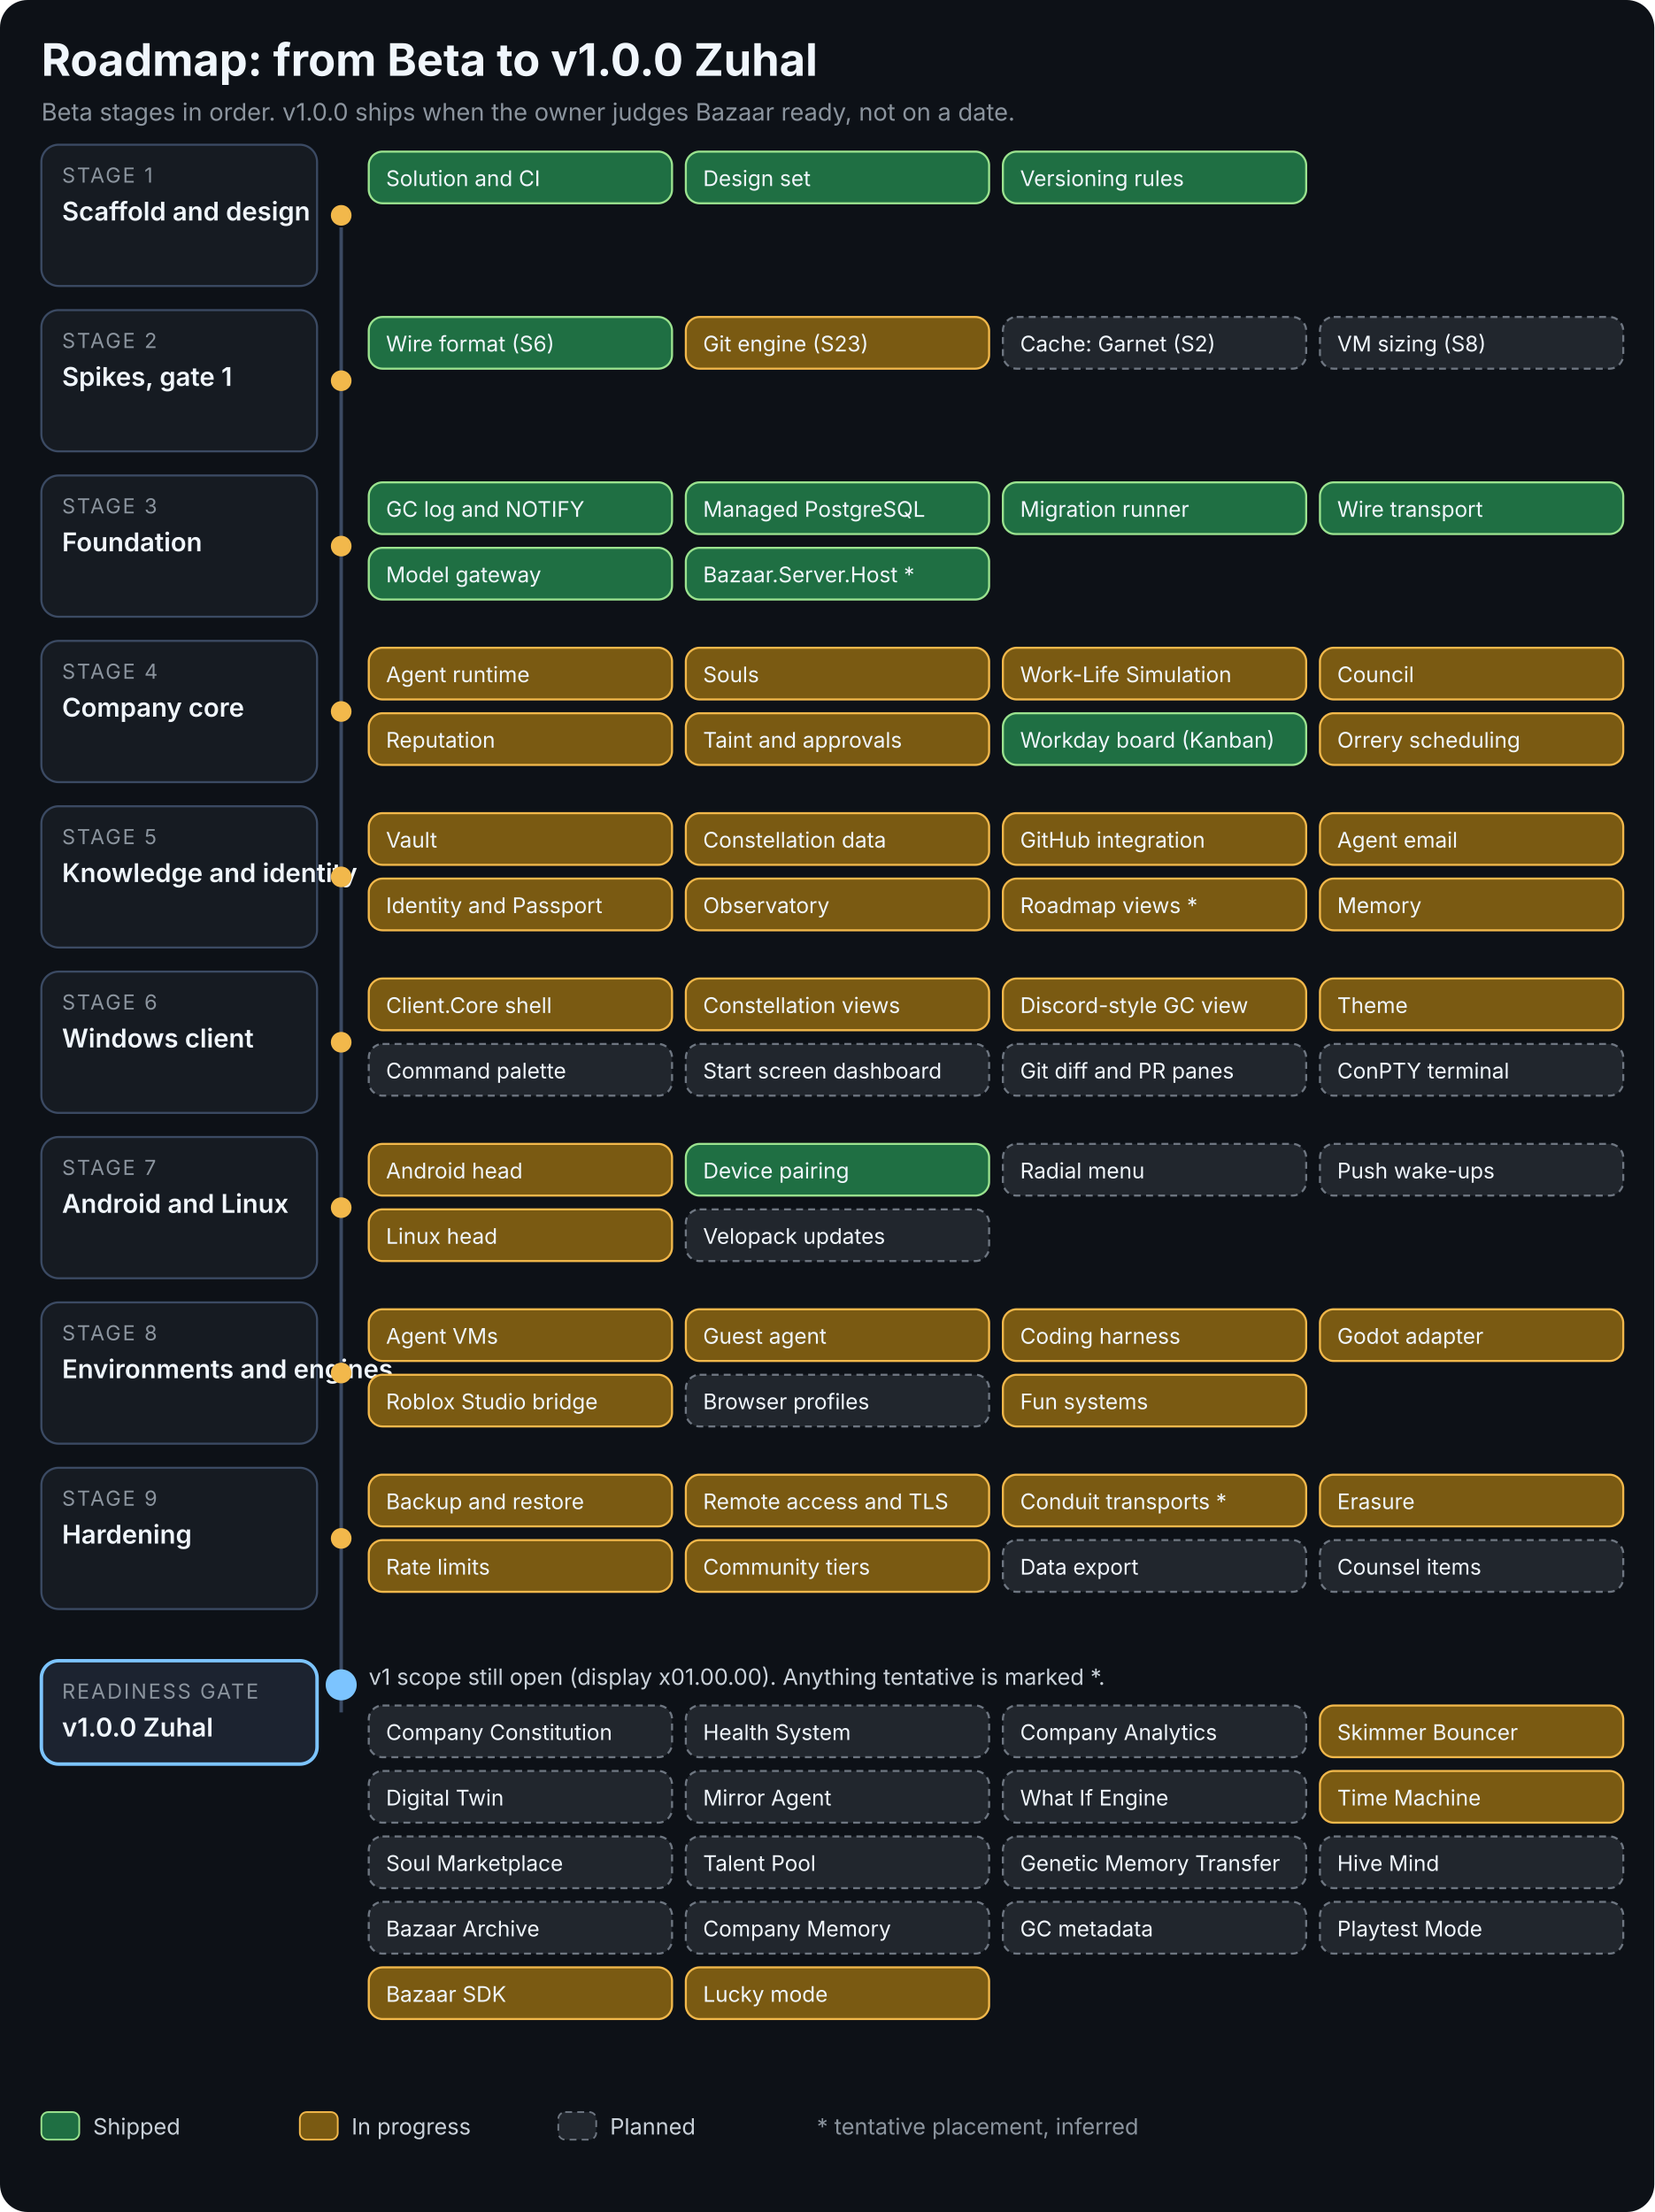
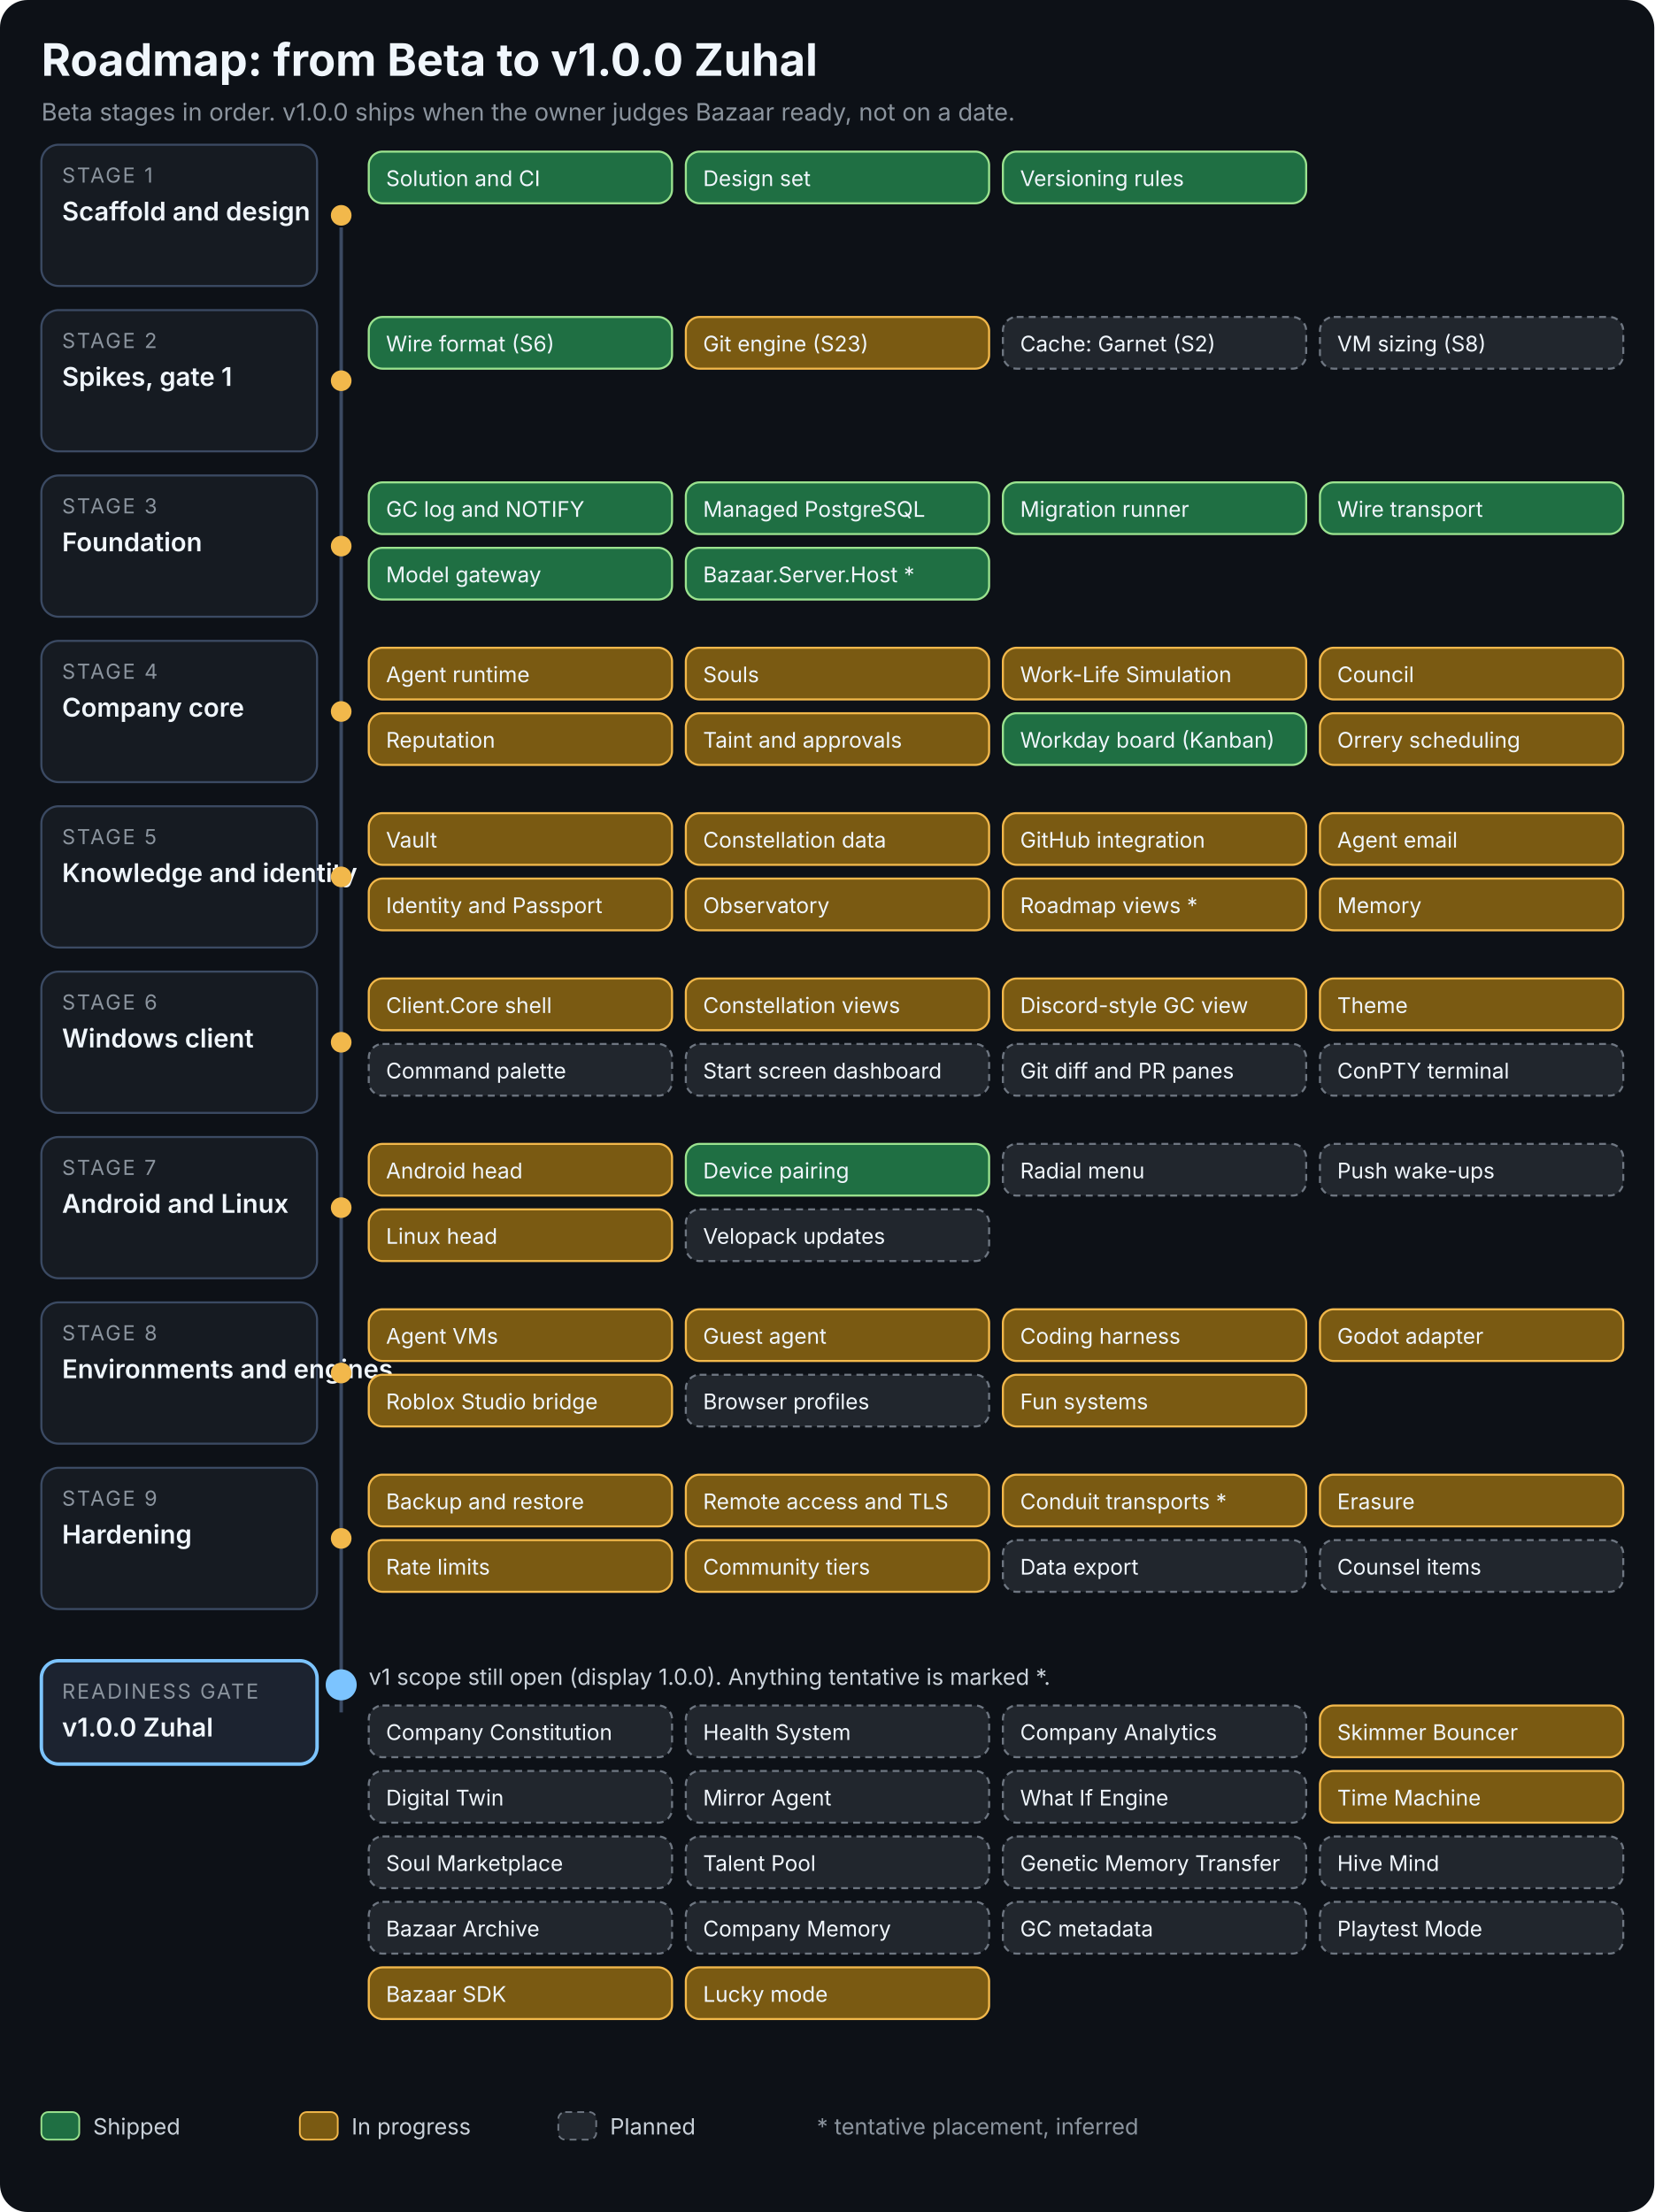
<svg xmlns="http://www.w3.org/2000/svg" viewBox="0 0 960 1284" role="img" aria-labelledby="t d">
  <rect width="960" height="1284" rx="16" fill="#0d1117" />
  <text x="24" y="44" font-family="system-ui, -apple-system, Segoe UI, sans-serif" font-size="26" font-weight="700" fill="#f0f6fc">Roadmap: from Beta to v1.0.0 Zuhal</text>
  <text x="24" y="70" font-family="system-ui, -apple-system, Segoe UI, sans-serif" font-size="14" fill="#8b949e">Beta stages in order. v1.0.0 ships when the owner judges Bazaar ready, not on a date.</text>
  <line x1="198" y1="132" x2="198" y2="994" stroke="#3b4a63" stroke-width="2" />
  <rect x="24" y="84" width="160" height="82" rx="10" fill="#161b22" stroke="#3b4a63" stroke-width="1.2" />
  <text x="36" y="106" font-family="system-ui, -apple-system, Segoe UI, sans-serif" font-size="12" fill="#8b949e" letter-spacing="1">STAGE 1</text>
  <text x="36" y="128" font-family="system-ui, -apple-system, Segoe UI, sans-serif" font-size="15" font-weight="600" fill="#f0f6fc">Scaffold and design</text>
  <circle cx="198" cy="125" r="6" fill="#f2b84b" />
  <rect x="214" y="88" width="176" height="30" rx="8" fill="#1f6f43" stroke="#9be38f" stroke-width="1.2" />
  <text x="224" y="108" font-family="system-ui, -apple-system, Segoe UI, sans-serif" font-size="12.5" fill="#f0f6fc">Solution and CI</text>
  <rect x="398" y="88" width="176" height="30" rx="8" fill="#1f6f43" stroke="#9be38f" stroke-width="1.2" />
  <text x="408" y="108" font-family="system-ui, -apple-system, Segoe UI, sans-serif" font-size="12.5" fill="#f0f6fc">Design set</text>
  <rect x="582" y="88" width="176" height="30" rx="8" fill="#1f6f43" stroke="#9be38f" stroke-width="1.2" />
  <text x="592" y="108" font-family="system-ui, -apple-system, Segoe UI, sans-serif" font-size="12.5" fill="#f0f6fc">Versioning rules</text>
  <rect x="24" y="180" width="160" height="82" rx="10" fill="#161b22" stroke="#3b4a63" stroke-width="1.2" />
  <text x="36" y="202" font-family="system-ui, -apple-system, Segoe UI, sans-serif" font-size="12" fill="#8b949e" letter-spacing="1">STAGE 2</text>
  <text x="36" y="224" font-family="system-ui, -apple-system, Segoe UI, sans-serif" font-size="15" font-weight="600" fill="#f0f6fc">Spikes, gate 1</text>
  <circle cx="198" cy="221" r="6" fill="#f2b84b" />
  <rect x="214" y="184" width="176" height="30" rx="8" fill="#1f6f43" stroke="#9be38f" stroke-width="1.2" />
  <text x="224" y="204" font-family="system-ui, -apple-system, Segoe UI, sans-serif" font-size="12.5" fill="#f0f6fc">Wire format (S6)</text>
  <rect x="398" y="184" width="176" height="30" rx="8" fill="#7a5a12" stroke="#f2b84b" stroke-width="1.2" />
  <text x="408" y="204" font-family="system-ui, -apple-system, Segoe UI, sans-serif" font-size="12.5" fill="#f0f6fc">Git engine (S23)</text>
  <rect x="582" y="184" width="176" height="30" rx="8" fill="#21262d" stroke="#6e7681" stroke-width="1.2" stroke-dasharray="4 3" />
  <text x="592" y="204" font-family="system-ui, -apple-system, Segoe UI, sans-serif" font-size="12.5" fill="#f0f6fc">Cache: Garnet (S2)</text>
  <rect x="766" y="184" width="176" height="30" rx="8" fill="#21262d" stroke="#6e7681" stroke-width="1.2" stroke-dasharray="4 3" />
  <text x="776" y="204" font-family="system-ui, -apple-system, Segoe UI, sans-serif" font-size="12.5" fill="#f0f6fc">VM sizing (S8)</text>
  <rect x="24" y="276" width="160" height="82" rx="10" fill="#161b22" stroke="#3b4a63" stroke-width="1.2" />
  <text x="36" y="298" font-family="system-ui, -apple-system, Segoe UI, sans-serif" font-size="12" fill="#8b949e" letter-spacing="1">STAGE 3</text>
  <text x="36" y="320" font-family="system-ui, -apple-system, Segoe UI, sans-serif" font-size="15" font-weight="600" fill="#f0f6fc">Foundation</text>
  <circle cx="198" cy="317" r="6" fill="#f2b84b" />
  <rect x="214" y="280" width="176" height="30" rx="8" fill="#1f6f43" stroke="#9be38f" stroke-width="1.2" />
  <text x="224" y="300" font-family="system-ui, -apple-system, Segoe UI, sans-serif" font-size="12.5" fill="#f0f6fc">GC log and NOTIFY</text>
  <rect x="398" y="280" width="176" height="30" rx="8" fill="#1f6f43" stroke="#9be38f" stroke-width="1.2" />
  <text x="408" y="300" font-family="system-ui, -apple-system, Segoe UI, sans-serif" font-size="12.5" fill="#f0f6fc">Managed PostgreSQL</text>
  <rect x="582" y="280" width="176" height="30" rx="8" fill="#1f6f43" stroke="#9be38f" stroke-width="1.2" />
  <text x="592" y="300" font-family="system-ui, -apple-system, Segoe UI, sans-serif" font-size="12.5" fill="#f0f6fc">Migration runner</text>
  <rect x="766" y="280" width="176" height="30" rx="8" fill="#1f6f43" stroke="#9be38f" stroke-width="1.2" />
  <text x="776" y="300" font-family="system-ui, -apple-system, Segoe UI, sans-serif" font-size="12.5" fill="#f0f6fc">Wire transport</text>
  <rect x="214" y="318" width="176" height="30" rx="8" fill="#1f6f43" stroke="#9be38f" stroke-width="1.2" />
  <text x="224" y="338" font-family="system-ui, -apple-system, Segoe UI, sans-serif" font-size="12.5" fill="#f0f6fc">Model gateway</text>
  <rect x="398" y="318" width="176" height="30" rx="8" fill="#1f6f43" stroke="#9be38f" stroke-width="1.2" />
  <text x="408" y="338" font-family="system-ui, -apple-system, Segoe UI, sans-serif" font-size="12.5" fill="#f0f6fc">Bazaar.Server.Host *</text>
  <rect x="24" y="372" width="160" height="82" rx="10" fill="#161b22" stroke="#3b4a63" stroke-width="1.2" />
  <text x="36" y="394" font-family="system-ui, -apple-system, Segoe UI, sans-serif" font-size="12" fill="#8b949e" letter-spacing="1">STAGE 4</text>
  <text x="36" y="416" font-family="system-ui, -apple-system, Segoe UI, sans-serif" font-size="15" font-weight="600" fill="#f0f6fc">Company core</text>
  <circle cx="198" cy="413" r="6" fill="#f2b84b" />
  <rect x="214" y="376" width="176" height="30" rx="8" fill="#7a5a12" stroke="#f2b84b" stroke-width="1.2" />
  <text x="224" y="396" font-family="system-ui, -apple-system, Segoe UI, sans-serif" font-size="12.5" fill="#f0f6fc">Agent runtime</text>
  <rect x="398" y="376" width="176" height="30" rx="8" fill="#7a5a12" stroke="#f2b84b" stroke-width="1.2" />
  <text x="408" y="396" font-family="system-ui, -apple-system, Segoe UI, sans-serif" font-size="12.5" fill="#f0f6fc">Souls</text>
  <rect x="582" y="376" width="176" height="30" rx="8" fill="#7a5a12" stroke="#f2b84b" stroke-width="1.2" />
  <text x="592" y="396" font-family="system-ui, -apple-system, Segoe UI, sans-serif" font-size="12.5" fill="#f0f6fc">Work-Life Simulation</text>
  <rect x="766" y="376" width="176" height="30" rx="8" fill="#7a5a12" stroke="#f2b84b" stroke-width="1.2" />
  <text x="776" y="396" font-family="system-ui, -apple-system, Segoe UI, sans-serif" font-size="12.5" fill="#f0f6fc">Council</text>
  <rect x="214" y="414" width="176" height="30" rx="8" fill="#7a5a12" stroke="#f2b84b" stroke-width="1.2" />
  <text x="224" y="434" font-family="system-ui, -apple-system, Segoe UI, sans-serif" font-size="12.5" fill="#f0f6fc">Reputation</text>
  <rect x="398" y="414" width="176" height="30" rx="8" fill="#7a5a12" stroke="#f2b84b" stroke-width="1.2" />
  <text x="408" y="434" font-family="system-ui, -apple-system, Segoe UI, sans-serif" font-size="12.5" fill="#f0f6fc">Taint and approvals</text>
  <rect x="582" y="414" width="176" height="30" rx="8" fill="#1f6f43" stroke="#9be38f" stroke-width="1.2" />
  <text x="592" y="434" font-family="system-ui, -apple-system, Segoe UI, sans-serif" font-size="12.5" fill="#f0f6fc">Workday board (Kanban)</text>
  <rect x="766" y="414" width="176" height="30" rx="8" fill="#7a5a12" stroke="#f2b84b" stroke-width="1.2" />
  <text x="776" y="434" font-family="system-ui, -apple-system, Segoe UI, sans-serif" font-size="12.5" fill="#f0f6fc">Orrery scheduling</text>
  <rect x="24" y="468" width="160" height="82" rx="10" fill="#161b22" stroke="#3b4a63" stroke-width="1.2" />
  <text x="36" y="490" font-family="system-ui, -apple-system, Segoe UI, sans-serif" font-size="12" fill="#8b949e" letter-spacing="1">STAGE 5</text>
  <text x="36" y="512" font-family="system-ui, -apple-system, Segoe UI, sans-serif" font-size="15" font-weight="600" fill="#f0f6fc">Knowledge and identity</text>
  <circle cx="198" cy="509" r="6" fill="#f2b84b" />
  <rect x="214" y="472" width="176" height="30" rx="8" fill="#7a5a12" stroke="#f2b84b" stroke-width="1.2" />
  <text x="224" y="492" font-family="system-ui, -apple-system, Segoe UI, sans-serif" font-size="12.5" fill="#f0f6fc">Vault</text>
  <rect x="398" y="472" width="176" height="30" rx="8" fill="#7a5a12" stroke="#f2b84b" stroke-width="1.2" />
  <text x="408" y="492" font-family="system-ui, -apple-system, Segoe UI, sans-serif" font-size="12.5" fill="#f0f6fc">Constellation data</text>
  <rect x="582" y="472" width="176" height="30" rx="8" fill="#7a5a12" stroke="#f2b84b" stroke-width="1.2" />
  <text x="592" y="492" font-family="system-ui, -apple-system, Segoe UI, sans-serif" font-size="12.5" fill="#f0f6fc">GitHub integration</text>
  <rect x="766" y="472" width="176" height="30" rx="8" fill="#7a5a12" stroke="#f2b84b" stroke-width="1.2" />
  <text x="776" y="492" font-family="system-ui, -apple-system, Segoe UI, sans-serif" font-size="12.5" fill="#f0f6fc">Agent email</text>
  <rect x="214" y="510" width="176" height="30" rx="8" fill="#7a5a12" stroke="#f2b84b" stroke-width="1.2" />
  <text x="224" y="530" font-family="system-ui, -apple-system, Segoe UI, sans-serif" font-size="12.5" fill="#f0f6fc">Identity and Passport</text>
  <rect x="398" y="510" width="176" height="30" rx="8" fill="#7a5a12" stroke="#f2b84b" stroke-width="1.2" />
  <text x="408" y="530" font-family="system-ui, -apple-system, Segoe UI, sans-serif" font-size="12.5" fill="#f0f6fc">Observatory</text>
  <rect x="582" y="510" width="176" height="30" rx="8" fill="#7a5a12" stroke="#f2b84b" stroke-width="1.2" />
  <text x="592" y="530" font-family="system-ui, -apple-system, Segoe UI, sans-serif" font-size="12.5" fill="#f0f6fc">Roadmap views *</text>
  <rect x="766" y="510" width="176" height="30" rx="8" fill="#7a5a12" stroke="#f2b84b" stroke-width="1.2" />
  <text x="776" y="530" font-family="system-ui, -apple-system, Segoe UI, sans-serif" font-size="12.5" fill="#f0f6fc">Memory</text>
  <rect x="24" y="564" width="160" height="82" rx="10" fill="#161b22" stroke="#3b4a63" stroke-width="1.2" />
  <text x="36" y="586" font-family="system-ui, -apple-system, Segoe UI, sans-serif" font-size="12" fill="#8b949e" letter-spacing="1">STAGE 6</text>
  <text x="36" y="608" font-family="system-ui, -apple-system, Segoe UI, sans-serif" font-size="15" font-weight="600" fill="#f0f6fc">Windows client</text>
  <circle cx="198" cy="605" r="6" fill="#f2b84b" />
  <rect x="214" y="568" width="176" height="30" rx="8" fill="#7a5a12" stroke="#f2b84b" stroke-width="1.2" />
  <text x="224" y="588" font-family="system-ui, -apple-system, Segoe UI, sans-serif" font-size="12.5" fill="#f0f6fc">Client.Core shell</text>
  <rect x="398" y="568" width="176" height="30" rx="8" fill="#7a5a12" stroke="#f2b84b" stroke-width="1.2" />
  <text x="408" y="588" font-family="system-ui, -apple-system, Segoe UI, sans-serif" font-size="12.5" fill="#f0f6fc">Constellation views</text>
  <rect x="582" y="568" width="176" height="30" rx="8" fill="#7a5a12" stroke="#f2b84b" stroke-width="1.2" />
  <text x="592" y="588" font-family="system-ui, -apple-system, Segoe UI, sans-serif" font-size="12.5" fill="#f0f6fc">Discord-style GC view</text>
  <rect x="766" y="568" width="176" height="30" rx="8" fill="#7a5a12" stroke="#f2b84b" stroke-width="1.2" />
  <text x="776" y="588" font-family="system-ui, -apple-system, Segoe UI, sans-serif" font-size="12.5" fill="#f0f6fc">Theme</text>
  <rect x="214" y="606" width="176" height="30" rx="8" fill="#21262d" stroke="#6e7681" stroke-width="1.2" stroke-dasharray="4 3" />
  <text x="224" y="626" font-family="system-ui, -apple-system, Segoe UI, sans-serif" font-size="12.5" fill="#f0f6fc">Command palette</text>
  <rect x="398" y="606" width="176" height="30" rx="8" fill="#21262d" stroke="#6e7681" stroke-width="1.2" stroke-dasharray="4 3" />
  <text x="408" y="626" font-family="system-ui, -apple-system, Segoe UI, sans-serif" font-size="12.5" fill="#f0f6fc">Start screen dashboard</text>
  <rect x="582" y="606" width="176" height="30" rx="8" fill="#21262d" stroke="#6e7681" stroke-width="1.2" stroke-dasharray="4 3" />
  <text x="592" y="626" font-family="system-ui, -apple-system, Segoe UI, sans-serif" font-size="12.5" fill="#f0f6fc">Git diff and PR panes</text>
  <rect x="766" y="606" width="176" height="30" rx="8" fill="#21262d" stroke="#6e7681" stroke-width="1.2" stroke-dasharray="4 3" />
  <text x="776" y="626" font-family="system-ui, -apple-system, Segoe UI, sans-serif" font-size="12.5" fill="#f0f6fc">ConPTY terminal</text>
  <rect x="24" y="660" width="160" height="82" rx="10" fill="#161b22" stroke="#3b4a63" stroke-width="1.2" />
  <text x="36" y="682" font-family="system-ui, -apple-system, Segoe UI, sans-serif" font-size="12" fill="#8b949e" letter-spacing="1">STAGE 7</text>
  <text x="36" y="704" font-family="system-ui, -apple-system, Segoe UI, sans-serif" font-size="15" font-weight="600" fill="#f0f6fc">Android and Linux</text>
  <circle cx="198" cy="701" r="6" fill="#f2b84b" />
  <rect x="214" y="664" width="176" height="30" rx="8" fill="#7a5a12" stroke="#f2b84b" stroke-width="1.2" />
  <text x="224" y="684" font-family="system-ui, -apple-system, Segoe UI, sans-serif" font-size="12.5" fill="#f0f6fc">Android head</text>
  <rect x="398" y="664" width="176" height="30" rx="8" fill="#1f6f43" stroke="#9be38f" stroke-width="1.2" />
  <text x="408" y="684" font-family="system-ui, -apple-system, Segoe UI, sans-serif" font-size="12.5" fill="#f0f6fc">Device pairing</text>
  <rect x="582" y="664" width="176" height="30" rx="8" fill="#21262d" stroke="#6e7681" stroke-width="1.2" stroke-dasharray="4 3" />
  <text x="592" y="684" font-family="system-ui, -apple-system, Segoe UI, sans-serif" font-size="12.5" fill="#f0f6fc">Radial menu</text>
  <rect x="766" y="664" width="176" height="30" rx="8" fill="#21262d" stroke="#6e7681" stroke-width="1.2" stroke-dasharray="4 3" />
  <text x="776" y="684" font-family="system-ui, -apple-system, Segoe UI, sans-serif" font-size="12.5" fill="#f0f6fc">Push wake-ups</text>
  <rect x="214" y="702" width="176" height="30" rx="8" fill="#7a5a12" stroke="#f2b84b" stroke-width="1.2" />
  <text x="224" y="722" font-family="system-ui, -apple-system, Segoe UI, sans-serif" font-size="12.5" fill="#f0f6fc">Linux head</text>
  <rect x="398" y="702" width="176" height="30" rx="8" fill="#21262d" stroke="#6e7681" stroke-width="1.2" stroke-dasharray="4 3" />
  <text x="408" y="722" font-family="system-ui, -apple-system, Segoe UI, sans-serif" font-size="12.5" fill="#f0f6fc">Velopack updates</text>
  <rect x="24" y="756" width="160" height="82" rx="10" fill="#161b22" stroke="#3b4a63" stroke-width="1.2" />
  <text x="36" y="778" font-family="system-ui, -apple-system, Segoe UI, sans-serif" font-size="12" fill="#8b949e" letter-spacing="1">STAGE 8</text>
  <text x="36" y="800" font-family="system-ui, -apple-system, Segoe UI, sans-serif" font-size="15" font-weight="600" fill="#f0f6fc">Environments and engines</text>
  <circle cx="198" cy="797" r="6" fill="#f2b84b" />
  <rect x="214" y="760" width="176" height="30" rx="8" fill="#7a5a12" stroke="#f2b84b" stroke-width="1.2" />
  <text x="224" y="780" font-family="system-ui, -apple-system, Segoe UI, sans-serif" font-size="12.5" fill="#f0f6fc">Agent VMs</text>
  <rect x="398" y="760" width="176" height="30" rx="8" fill="#7a5a12" stroke="#f2b84b" stroke-width="1.2" />
  <text x="408" y="780" font-family="system-ui, -apple-system, Segoe UI, sans-serif" font-size="12.5" fill="#f0f6fc">Guest agent</text>
  <rect x="582" y="760" width="176" height="30" rx="8" fill="#7a5a12" stroke="#f2b84b" stroke-width="1.2" />
  <text x="592" y="780" font-family="system-ui, -apple-system, Segoe UI, sans-serif" font-size="12.5" fill="#f0f6fc">Coding harness</text>
  <rect x="766" y="760" width="176" height="30" rx="8" fill="#7a5a12" stroke="#f2b84b" stroke-width="1.2" />
  <text x="776" y="780" font-family="system-ui, -apple-system, Segoe UI, sans-serif" font-size="12.5" fill="#f0f6fc">Godot adapter</text>
  <rect x="214" y="798" width="176" height="30" rx="8" fill="#7a5a12" stroke="#f2b84b" stroke-width="1.2" />
  <text x="224" y="818" font-family="system-ui, -apple-system, Segoe UI, sans-serif" font-size="12.5" fill="#f0f6fc">Roblox Studio bridge</text>
  <rect x="398" y="798" width="176" height="30" rx="8" fill="#21262d" stroke="#6e7681" stroke-width="1.2" stroke-dasharray="4 3" />
  <text x="408" y="818" font-family="system-ui, -apple-system, Segoe UI, sans-serif" font-size="12.5" fill="#f0f6fc">Browser profiles</text>
  <rect x="582" y="798" width="176" height="30" rx="8" fill="#7a5a12" stroke="#f2b84b" stroke-width="1.2" />
  <text x="592" y="818" font-family="system-ui, -apple-system, Segoe UI, sans-serif" font-size="12.5" fill="#f0f6fc">Fun systems</text>
  <rect x="24" y="852" width="160" height="82" rx="10" fill="#161b22" stroke="#3b4a63" stroke-width="1.2" />
  <text x="36" y="874" font-family="system-ui, -apple-system, Segoe UI, sans-serif" font-size="12" fill="#8b949e" letter-spacing="1">STAGE 9</text>
  <text x="36" y="896" font-family="system-ui, -apple-system, Segoe UI, sans-serif" font-size="15" font-weight="600" fill="#f0f6fc">Hardening</text>
  <circle cx="198" cy="893" r="6" fill="#f2b84b" />
  <rect x="214" y="856" width="176" height="30" rx="8" fill="#7a5a12" stroke="#f2b84b" stroke-width="1.2" />
  <text x="224" y="876" font-family="system-ui, -apple-system, Segoe UI, sans-serif" font-size="12.5" fill="#f0f6fc">Backup and restore</text>
  <rect x="398" y="856" width="176" height="30" rx="8" fill="#7a5a12" stroke="#f2b84b" stroke-width="1.2" />
  <text x="408" y="876" font-family="system-ui, -apple-system, Segoe UI, sans-serif" font-size="12.5" fill="#f0f6fc">Remote access and TLS</text>
  <rect x="582" y="856" width="176" height="30" rx="8" fill="#7a5a12" stroke="#f2b84b" stroke-width="1.2" />
  <text x="592" y="876" font-family="system-ui, -apple-system, Segoe UI, sans-serif" font-size="12.5" fill="#f0f6fc">Conduit transports *</text>
  <rect x="766" y="856" width="176" height="30" rx="8" fill="#7a5a12" stroke="#f2b84b" stroke-width="1.2" />
  <text x="776" y="876" font-family="system-ui, -apple-system, Segoe UI, sans-serif" font-size="12.5" fill="#f0f6fc">Erasure</text>
  <rect x="214" y="894" width="176" height="30" rx="8" fill="#7a5a12" stroke="#f2b84b" stroke-width="1.2" />
  <text x="224" y="914" font-family="system-ui, -apple-system, Segoe UI, sans-serif" font-size="12.5" fill="#f0f6fc">Rate limits</text>
  <rect x="398" y="894" width="176" height="30" rx="8" fill="#7a5a12" stroke="#f2b84b" stroke-width="1.2" />
  <text x="408" y="914" font-family="system-ui, -apple-system, Segoe UI, sans-serif" font-size="12.5" fill="#f0f6fc">Community tiers</text>
  <rect x="582" y="894" width="176" height="30" rx="8" fill="#21262d" stroke="#6e7681" stroke-width="1.2" stroke-dasharray="4 3" />
  <text x="592" y="914" font-family="system-ui, -apple-system, Segoe UI, sans-serif" font-size="12.5" fill="#f0f6fc">Data export</text>
  <rect x="766" y="894" width="176" height="30" rx="8" fill="#21262d" stroke="#6e7681" stroke-width="1.2" stroke-dasharray="4 3" />
  <text x="776" y="914" font-family="system-ui, -apple-system, Segoe UI, sans-serif" font-size="12.5" fill="#f0f6fc">Counsel items</text>
  <circle cx="198" cy="978" r="9" fill="#7cc4ff" />
  <rect x="24" y="964" width="160" height="60" rx="10" fill="#1c2330" stroke="#7cc4ff" stroke-width="2" />
  <text x="36" y="986" font-family="system-ui, -apple-system, Segoe UI, sans-serif" font-size="12" fill="#8b949e" letter-spacing="1">READINESS GATE</text>
  <text x="36" y="1008" font-family="system-ui, -apple-system, Segoe UI, sans-serif" font-size="15" font-weight="600" fill="#f0f6fc">v1.0.0 Zuhal</text>
-   <text x="214" y="978" font-family="system-ui, -apple-system, Segoe UI, sans-serif" font-size="13" fill="#c9d1d9">v1 scope still open (display x01.00.00). Anything tentative is marked *.</text>
+   <text x="214" y="978" font-family="system-ui, -apple-system, Segoe UI, sans-serif" font-size="13" fill="#c9d1d9">v1 scope still open (display 1.0.0). Anything tentative is marked *.</text>
  <rect x="214" y="990" width="176" height="30" rx="8" fill="#21262d" stroke="#6e7681" stroke-width="1.2" stroke-dasharray="4 3" />
  <text x="224" y="1010" font-family="system-ui, -apple-system, Segoe UI, sans-serif" font-size="12.5" fill="#f0f6fc">Company Constitution</text>
  <rect x="398" y="990" width="176" height="30" rx="8" fill="#21262d" stroke="#6e7681" stroke-width="1.2" stroke-dasharray="4 3" />
  <text x="408" y="1010" font-family="system-ui, -apple-system, Segoe UI, sans-serif" font-size="12.5" fill="#f0f6fc">Health System</text>
  <rect x="582" y="990" width="176" height="30" rx="8" fill="#21262d" stroke="#6e7681" stroke-width="1.2" stroke-dasharray="4 3" />
  <text x="592" y="1010" font-family="system-ui, -apple-system, Segoe UI, sans-serif" font-size="12.5" fill="#f0f6fc">Company Analytics</text>
  <rect x="766" y="990" width="176" height="30" rx="8" fill="#7a5a12" stroke="#f2b84b" stroke-width="1.2" />
  <text x="776" y="1010" font-family="system-ui, -apple-system, Segoe UI, sans-serif" font-size="12.5" fill="#f0f6fc">Skimmer Bouncer</text>
  <rect x="214" y="1028" width="176" height="30" rx="8" fill="#21262d" stroke="#6e7681" stroke-width="1.2" stroke-dasharray="4 3" />
  <text x="224" y="1048" font-family="system-ui, -apple-system, Segoe UI, sans-serif" font-size="12.5" fill="#f0f6fc">Digital Twin</text>
  <rect x="398" y="1028" width="176" height="30" rx="8" fill="#21262d" stroke="#6e7681" stroke-width="1.2" stroke-dasharray="4 3" />
  <text x="408" y="1048" font-family="system-ui, -apple-system, Segoe UI, sans-serif" font-size="12.5" fill="#f0f6fc">Mirror Agent</text>
  <rect x="582" y="1028" width="176" height="30" rx="8" fill="#21262d" stroke="#6e7681" stroke-width="1.2" stroke-dasharray="4 3" />
  <text x="592" y="1048" font-family="system-ui, -apple-system, Segoe UI, sans-serif" font-size="12.5" fill="#f0f6fc">What If Engine</text>
  <rect x="766" y="1028" width="176" height="30" rx="8" fill="#7a5a12" stroke="#f2b84b" stroke-width="1.2" />
  <text x="776" y="1048" font-family="system-ui, -apple-system, Segoe UI, sans-serif" font-size="12.5" fill="#f0f6fc">Time Machine</text>
  <rect x="214" y="1066" width="176" height="30" rx="8" fill="#21262d" stroke="#6e7681" stroke-width="1.2" stroke-dasharray="4 3" />
  <text x="224" y="1086" font-family="system-ui, -apple-system, Segoe UI, sans-serif" font-size="12.5" fill="#f0f6fc">Soul Marketplace</text>
  <rect x="398" y="1066" width="176" height="30" rx="8" fill="#21262d" stroke="#6e7681" stroke-width="1.2" stroke-dasharray="4 3" />
  <text x="408" y="1086" font-family="system-ui, -apple-system, Segoe UI, sans-serif" font-size="12.5" fill="#f0f6fc">Talent Pool</text>
  <rect x="582" y="1066" width="176" height="30" rx="8" fill="#21262d" stroke="#6e7681" stroke-width="1.2" stroke-dasharray="4 3" />
  <text x="592" y="1086" font-family="system-ui, -apple-system, Segoe UI, sans-serif" font-size="12.5" fill="#f0f6fc">Genetic Memory Transfer</text>
  <rect x="766" y="1066" width="176" height="30" rx="8" fill="#21262d" stroke="#6e7681" stroke-width="1.2" stroke-dasharray="4 3" />
  <text x="776" y="1086" font-family="system-ui, -apple-system, Segoe UI, sans-serif" font-size="12.5" fill="#f0f6fc">Hive Mind</text>
  <rect x="214" y="1104" width="176" height="30" rx="8" fill="#21262d" stroke="#6e7681" stroke-width="1.2" stroke-dasharray="4 3" />
  <text x="224" y="1124" font-family="system-ui, -apple-system, Segoe UI, sans-serif" font-size="12.5" fill="#f0f6fc">Bazaar Archive</text>
  <rect x="398" y="1104" width="176" height="30" rx="8" fill="#21262d" stroke="#6e7681" stroke-width="1.2" stroke-dasharray="4 3" />
  <text x="408" y="1124" font-family="system-ui, -apple-system, Segoe UI, sans-serif" font-size="12.5" fill="#f0f6fc">Company Memory</text>
  <rect x="582" y="1104" width="176" height="30" rx="8" fill="#21262d" stroke="#6e7681" stroke-width="1.2" stroke-dasharray="4 3" />
  <text x="592" y="1124" font-family="system-ui, -apple-system, Segoe UI, sans-serif" font-size="12.5" fill="#f0f6fc">GC metadata</text>
  <rect x="766" y="1104" width="176" height="30" rx="8" fill="#21262d" stroke="#6e7681" stroke-width="1.2" stroke-dasharray="4 3" />
  <text x="776" y="1124" font-family="system-ui, -apple-system, Segoe UI, sans-serif" font-size="12.5" fill="#f0f6fc">Playtest Mode</text>
  <rect x="214" y="1142" width="176" height="30" rx="8" fill="#7a5a12" stroke="#f2b84b" stroke-width="1.2" />
  <text x="224" y="1162" font-family="system-ui, -apple-system, Segoe UI, sans-serif" font-size="12.5" fill="#f0f6fc">Bazaar SDK</text>
  <rect x="398" y="1142" width="176" height="30" rx="8" fill="#7a5a12" stroke="#f2b84b" stroke-width="1.2" />
  <text x="408" y="1162" font-family="system-ui, -apple-system, Segoe UI, sans-serif" font-size="12.5" fill="#f0f6fc">Lucky mode</text>
  <rect x="24" y="1226" width="22" height="16" rx="4" fill="#1f6f43" stroke="#9be38f" />
  <text x="54" y="1239" font-family="system-ui, -apple-system, Segoe UI, sans-serif" font-size="13" fill="#c9d1d9">Shipped</text>
  <rect x="174" y="1226" width="22" height="16" rx="4" fill="#7a5a12" stroke="#f2b84b" />
  <text x="204" y="1239" font-family="system-ui, -apple-system, Segoe UI, sans-serif" font-size="13" fill="#c9d1d9">In progress</text>
  <rect x="324" y="1226" width="22" height="16" rx="4" fill="#21262d" stroke="#6e7681" stroke-dasharray="4 3" />
  <text x="354" y="1239" font-family="system-ui, -apple-system, Segoe UI, sans-serif" font-size="13" fill="#c9d1d9">Planned</text>
  <text x="474" y="1239" font-family="system-ui, -apple-system, Segoe UI, sans-serif" font-size="13" fill="#8b949e">* tentative placement, inferred</text>
</svg>
